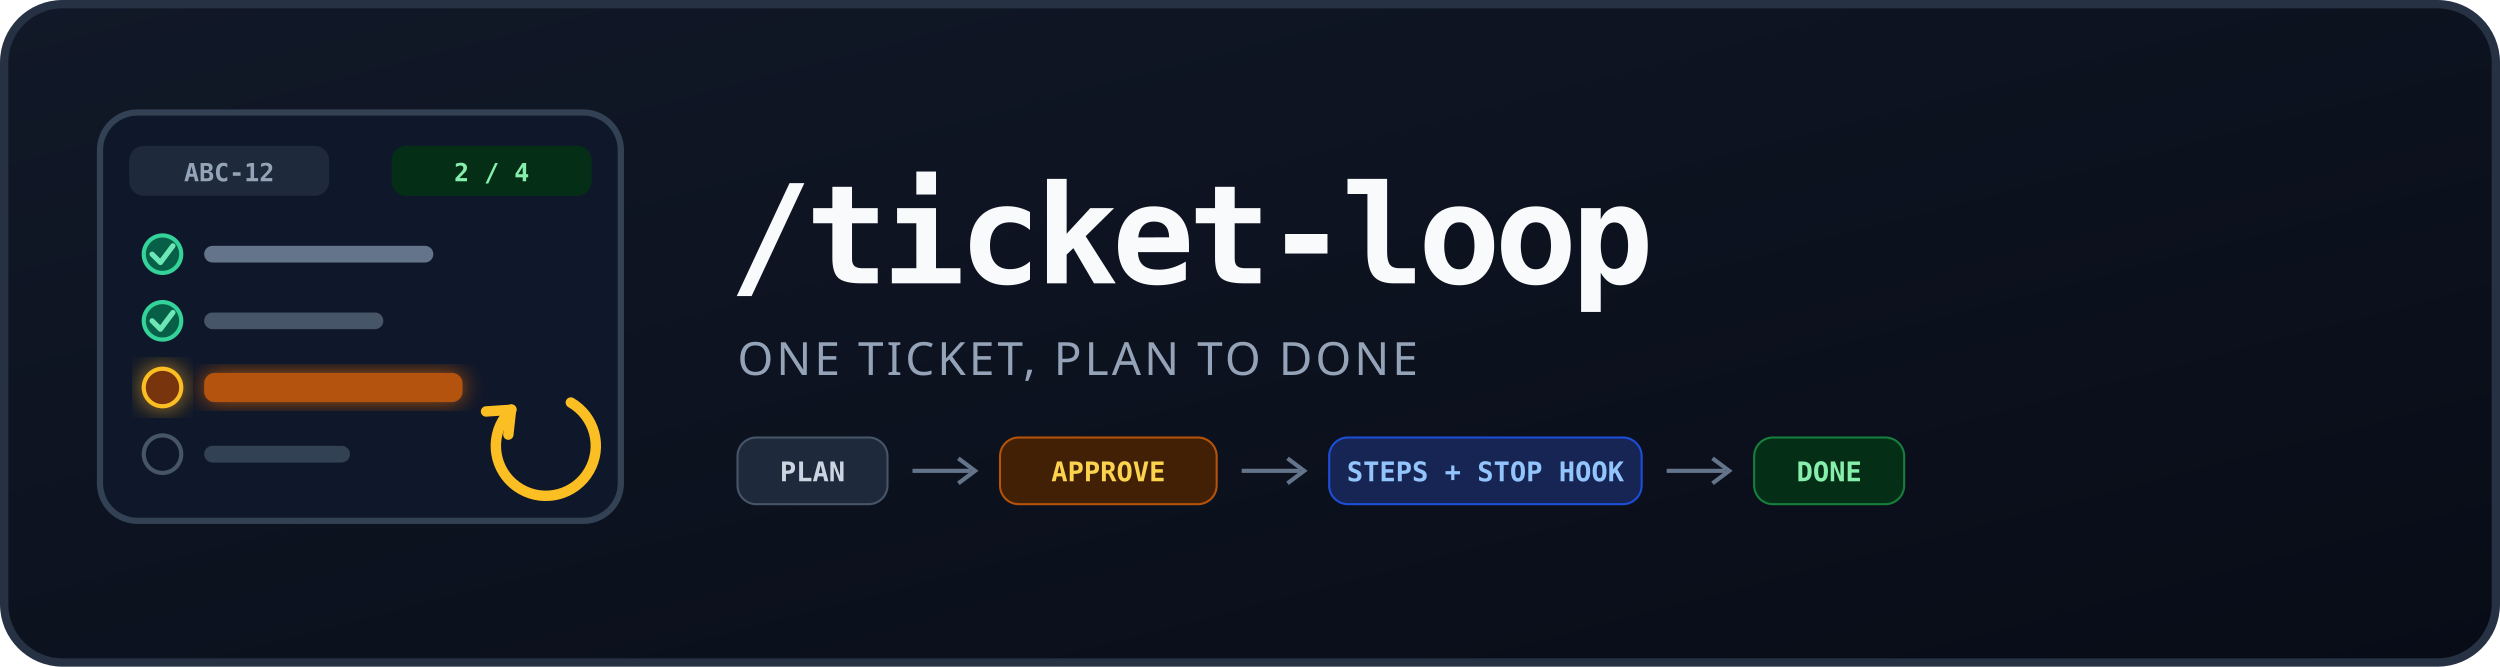
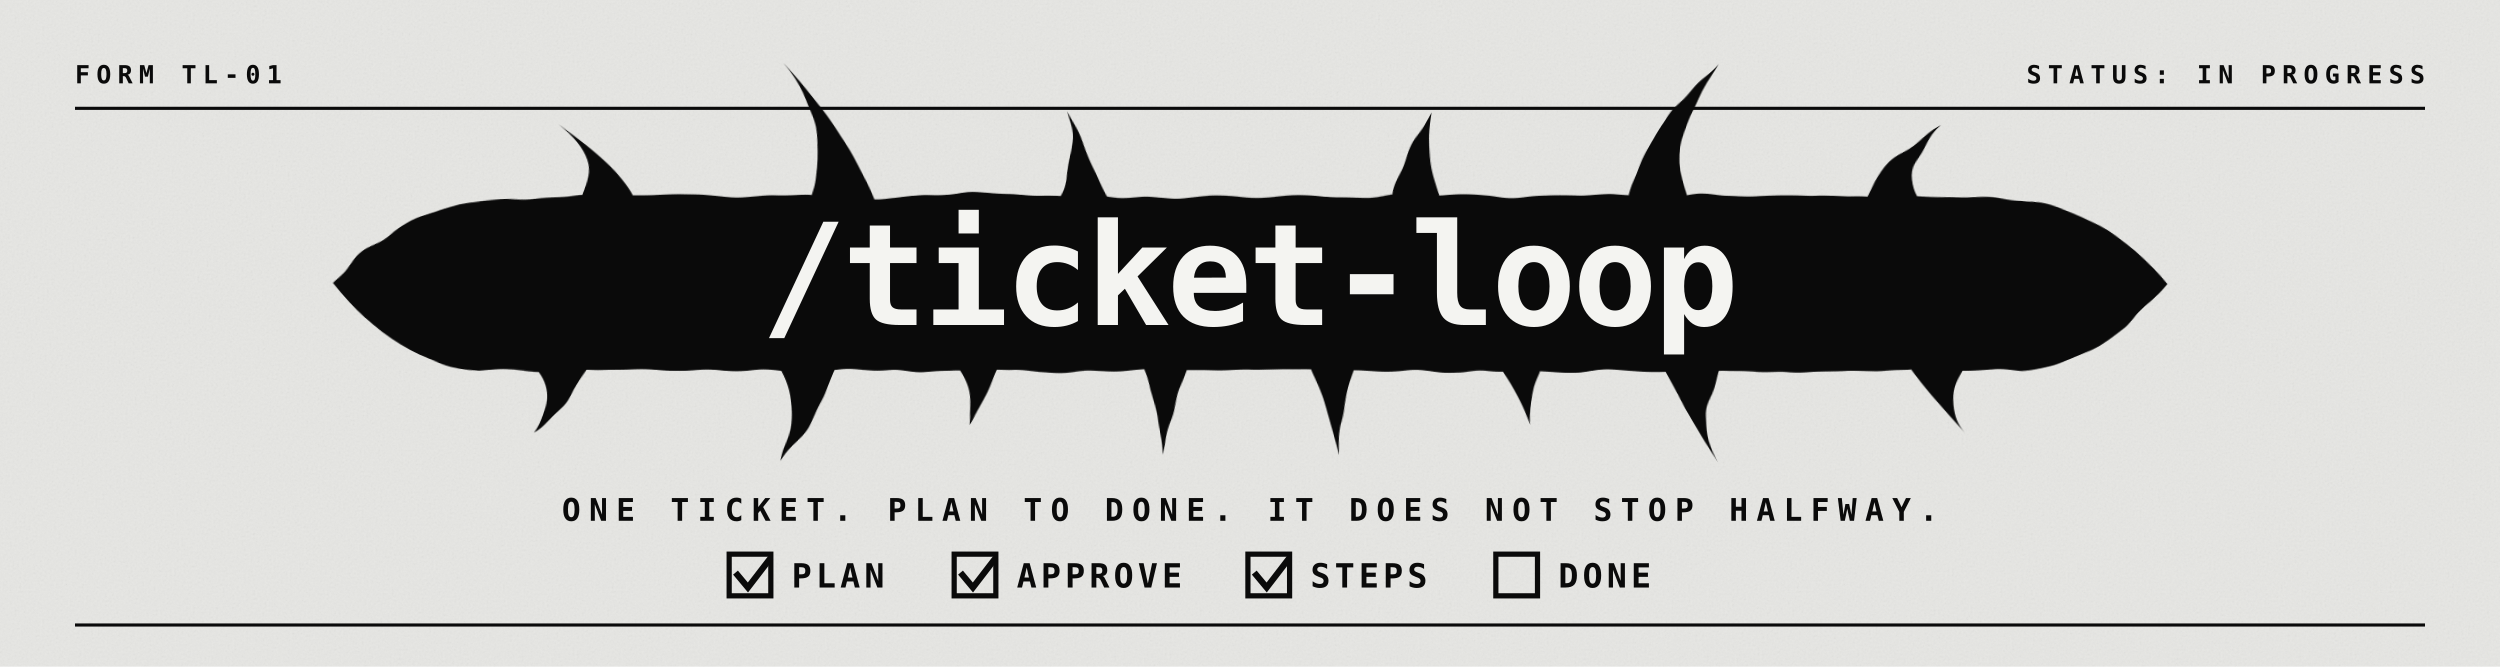
<svg xmlns="http://www.w3.org/2000/svg" width="1200" height="320" viewBox="0 0 1200 320" role="img" aria-labelledby="title desc">
  <defs>
-     <linearGradient id="panel" x1="0" y1="0" x2="1" y2="1">
-       <stop offset="0" stop-color="#111827" />
-       <stop offset="1" stop-color="#080c17" />
-     </linearGradient>
-     <linearGradient id="accent" x1="0" y1="0" x2="1" y2="0">
-       <stop offset="0" stop-color="#fbbf24" />
-       <stop offset="1" stop-color="#34d399" />
-     </linearGradient>
-     <filter id="glow" x="-30%" y="-30%" width="160%" height="160%">
-       <feGaussianBlur stdDeviation="5" result="blur" />
-       <feMerge>
-         <feMergeNode in="blur" />
-         <feMergeNode in="SourceGraphic" />
-       </feMerge>
+     <filter id="grain" x="0" y="0" width="100%" height="100%">
+       <feTurbulence type="fractalNoise" baseFrequency="0.9" numOctaves="2" seed="7" result="n" />
+       <feColorMatrix in="n" type="saturate" values="0" />
+       <feComponentTransfer>
+         <feFuncA type="linear" slope="0.10" />
+       </feComponentTransfer>
+       <feComposite in2="SourceGraphic" operator="in" />
+     </filter>
+     <filter id="rough" x="-5%" y="-30%" width="110%" height="160%">
+       <feTurbulence type="fractalNoise" baseFrequency="0.035" numOctaves="2" seed="3" result="t" />
+       <feDisplacementMap in="SourceGraphic" in2="t" scale="5" />
    </filter>
  </defs>
-   <rect x="2" y="2" width="1196" height="316" rx="28" fill="url(#panel)" stroke="#263244" stroke-width="4" />
-   <path d="M36 276H1164" stroke="url(#accent)" stroke-width="3" opacity="0.75" />
-   <g transform="translate(48 54)">
-     <rect width="250" height="196" rx="18" fill="#0f172a" stroke="#334155" stroke-width="3" />
-     <rect x="14" y="16" width="96" height="24" rx="7" fill="#1e293b" />
-     <text x="62" y="33" fill="#94a3b8" font-family="ui-monospace, SFMono-Regular, Consolas, monospace" font-size="12" font-weight="700" text-anchor="middle">ABC-12</text>
-     <rect x="140" y="16" width="96" height="24" rx="7" fill="#052e16" />
-     <text x="188" y="33" fill="#86efac" font-family="ui-monospace, SFMono-Regular, Consolas, monospace" font-size="12" font-weight="700" text-anchor="middle">2 / 4</text>
-     <circle cx="30" cy="68" r="9" fill="#065f46" stroke="#34d399" stroke-width="2" />
-     <path d="M25 68L29 72L35 64" fill="none" stroke="#6ee7b7" stroke-width="2.5" stroke-linecap="round" stroke-linejoin="round" />
-     <rect x="50" y="64" width="110" height="8" rx="4" fill="#64748b" />
-     <circle cx="30" cy="100" r="9" fill="#065f46" stroke="#34d399" stroke-width="2" />
-     <path d="M25 100L29 104L35 96" fill="none" stroke="#6ee7b7" stroke-width="2.5" stroke-linecap="round" stroke-linejoin="round" />
-     <rect x="50" y="96" width="86" height="8" rx="4" fill="#475569" />
-     <circle cx="30" cy="132" r="9" fill="#78350f" stroke="#fbbf24" stroke-width="2" filter="url(#glow)">
-       <animate attributeName="r" values="8;10;8" dur="1.6s" repeatCount="indefinite" />
-     </circle>
-     <rect x="50" y="125" width="124" height="14" rx="5" fill="#b45309" filter="url(#glow)" />
-     <circle cx="30" cy="164" r="9" fill="none" stroke="#475569" stroke-width="2" />
-     <rect x="50" y="160" width="70" height="8" rx="4" fill="#334155" />
-     <circle cx="214" cy="160" r="24" fill="none" stroke="#fbbf24" stroke-width="5" stroke-dasharray="120 31" stroke-linecap="round" transform="rotate(-60 214 160)" />
-     <path d="M185.3 143.5L197.3 142.7L196 154.6" fill="none" stroke="#fbbf24" stroke-width="5" stroke-linecap="round" stroke-linejoin="round" />
+   <rect width="1200" height="320" fill="#e6e6e3" />
+   <rect width="1200" height="320" fill="#000" filter="url(#grain)" />
+   <g font-family="ui-monospace, SFMono-Regular, Menlo, Consolas, monospace" font-size="12" font-weight="700" letter-spacing="3" fill="#0a0a0a">
+     <text x="36" y="40">FORM TL-01</text>
+     <text x="1164" y="40" text-anchor="end">STATUS: IN PROGRESS</text>
+     <path d="M36 52H1164" stroke="#0a0a0a" stroke-width="1.5" />
  </g>
-   <text x="350" y="136" fill="#f8fafc" font-family="ui-monospace, SFMono-Regular, Consolas, monospace" font-size="66" font-weight="800" letter-spacing="-3">/ticket-loop</text>
-   <text x="354" y="180" fill="#94a3b8" font-family="system-ui, sans-serif" font-size="22" font-weight="500" letter-spacing="1.5">ONE TICKET, PLAN TO DONE</text>
-   <g transform="translate(354 210)" font-family="ui-monospace, SFMono-Regular, Consolas, monospace" font-size="13" font-weight="700">
-     <rect width="72" height="32" rx="9" fill="#1e293b" stroke="#475569" />
-     <text x="36" y="21" fill="#cbd5e1" text-anchor="middle">PLAN</text>
-     <path d="M84 16H112" stroke="#64748b" stroke-width="2" />
-     <path d="M106 10L114 16L106 22" fill="none" stroke="#64748b" stroke-width="2" />
-     <rect x="126" width="104" height="32" rx="9" fill="#422006" stroke="#b45309" />
-     <text x="178" y="21" fill="#fcd34d" text-anchor="middle">APPROVE</text>
-     <path d="M242 16H270" stroke="#64748b" stroke-width="2" />
-     <path d="M264 10L272 16L264 22" fill="none" stroke="#64748b" stroke-width="2" />
-     <rect x="284" width="150" height="32" rx="9" fill="#172554" stroke="#1d4ed8" />
-     <text x="359" y="21" fill="#93c5fd" text-anchor="middle">STEPS + STOP HOOK</text>
-     <path d="M446 16H474" stroke="#64748b" stroke-width="2" />
-     <path d="M468 10L476 16L468 22" fill="none" stroke="#64748b" stroke-width="2" />
-     <rect x="488" width="72" height="32" rx="9" fill="#052e16" stroke="#15803d" />
-     <text x="524" y="21" fill="#86efac" text-anchor="middle">DONE</text>
-   </g>
+   <path d="M160 136.0 Q190 100 230 96 L280 94 Q288.4 75.3 268.4 60 Q295.6 78.7 304 94 L390 94 Q399.8 58.8 375.8 30 Q408.2 65.2 418 94 L509 94 Q516.7 72.0 512.8 54 Q523.3 76.0 531 94 L669 94 Q676.7 72.0 687.2 54 Q683.3 76.0 691 94 L782 94 Q791.8 58.8 824.2 30 Q800.2 65.2 810 94 L896 94 Q904.4 75.3 931.6 60 Q911.6 78.7 920 94 L970 96 Q1010 100 1040 136.0 Q1010 174 970 178 L942 178 Q933.0 196.0 943.4 208 Q927.0 190.0 918 178 L825 178 Q815.2 204.4 824.6 222 Q808.8 195.6 799 178 L739 178 Q732.2 193.6 734.6 204 Q727.8 188.4 721 178 L650 178 Q642.5 202.0 642.2 218 Q637.5 194.0 630 178 L570 178 Q562.5 202.0 557.8 218 Q557.5 194.0 550 178 L479 178 Q472.2 193.6 465.4 204 Q467.8 188.4 461 178 L401 178 Q391.2 204.4 375.4 222 Q384.8 195.6 375 178 L282 178 Q273.0 196.0 256.6 208 Q267.0 190.0 258 178 L230 178 Q190 174 160 136.0 Z" fill="#0a0a0a" filter="url(#rough)" />
+   <text x="600" y="156" fill="#f4f4f1" font-family="ui-monospace, SFMono-Regular, Menlo, Consolas, monospace" font-size="68" font-weight="800" letter-spacing="-2" text-anchor="middle">/ticket-loop</text>
+   <text x="600" y="250" fill="#0a0a0a" font-family="ui-monospace, SFMono-Regular, Menlo, Consolas, monospace" font-size="15" font-weight="700" letter-spacing="4" text-anchor="middle">ONE TICKET. PLAN TO DONE. IT DOES NOT STOP HALFWAY.</text>
+   <rect x="350" y="266" width="20" height="20" fill="none" stroke="#0a0a0a" stroke-width="2.5" />
+   <path d="M354 276l5 6l10 -13" fill="none" stroke="#0a0a0a" stroke-width="3" stroke-linecap="square" />
+   <text x="380" y="282" fill="#0a0a0a" font-family="ui-monospace, SFMono-Regular, Menlo, Consolas, monospace" font-size="16" font-weight="700" letter-spacing="2">PLAN</text>
+   <rect x="458" y="266" width="20" height="20" fill="none" stroke="#0a0a0a" stroke-width="2.5" />
+   <path d="M462 276l5 6l10 -13" fill="none" stroke="#0a0a0a" stroke-width="3" stroke-linecap="square" />
+   <text x="488" y="282" fill="#0a0a0a" font-family="ui-monospace, SFMono-Regular, Menlo, Consolas, monospace" font-size="16" font-weight="700" letter-spacing="2">APPROVE</text>
+   <rect x="599" y="266" width="20" height="20" fill="none" stroke="#0a0a0a" stroke-width="2.5" />
+   <path d="M603 276l5 6l10 -13" fill="none" stroke="#0a0a0a" stroke-width="3" stroke-linecap="square" />
+   <text x="629" y="282" fill="#0a0a0a" font-family="ui-monospace, SFMono-Regular, Menlo, Consolas, monospace" font-size="16" font-weight="700" letter-spacing="2">STEPS</text>
+   <rect x="718" y="266" width="20" height="20" fill="none" stroke="#0a0a0a" stroke-width="2.5" />
+   <text x="748" y="282" fill="#0a0a0a" font-family="ui-monospace, SFMono-Regular, Menlo, Consolas, monospace" font-size="16" font-weight="700" letter-spacing="2">DONE</text>
+   <path d="M36 300H1164" stroke="#0a0a0a" stroke-width="1.5" />
</svg>
